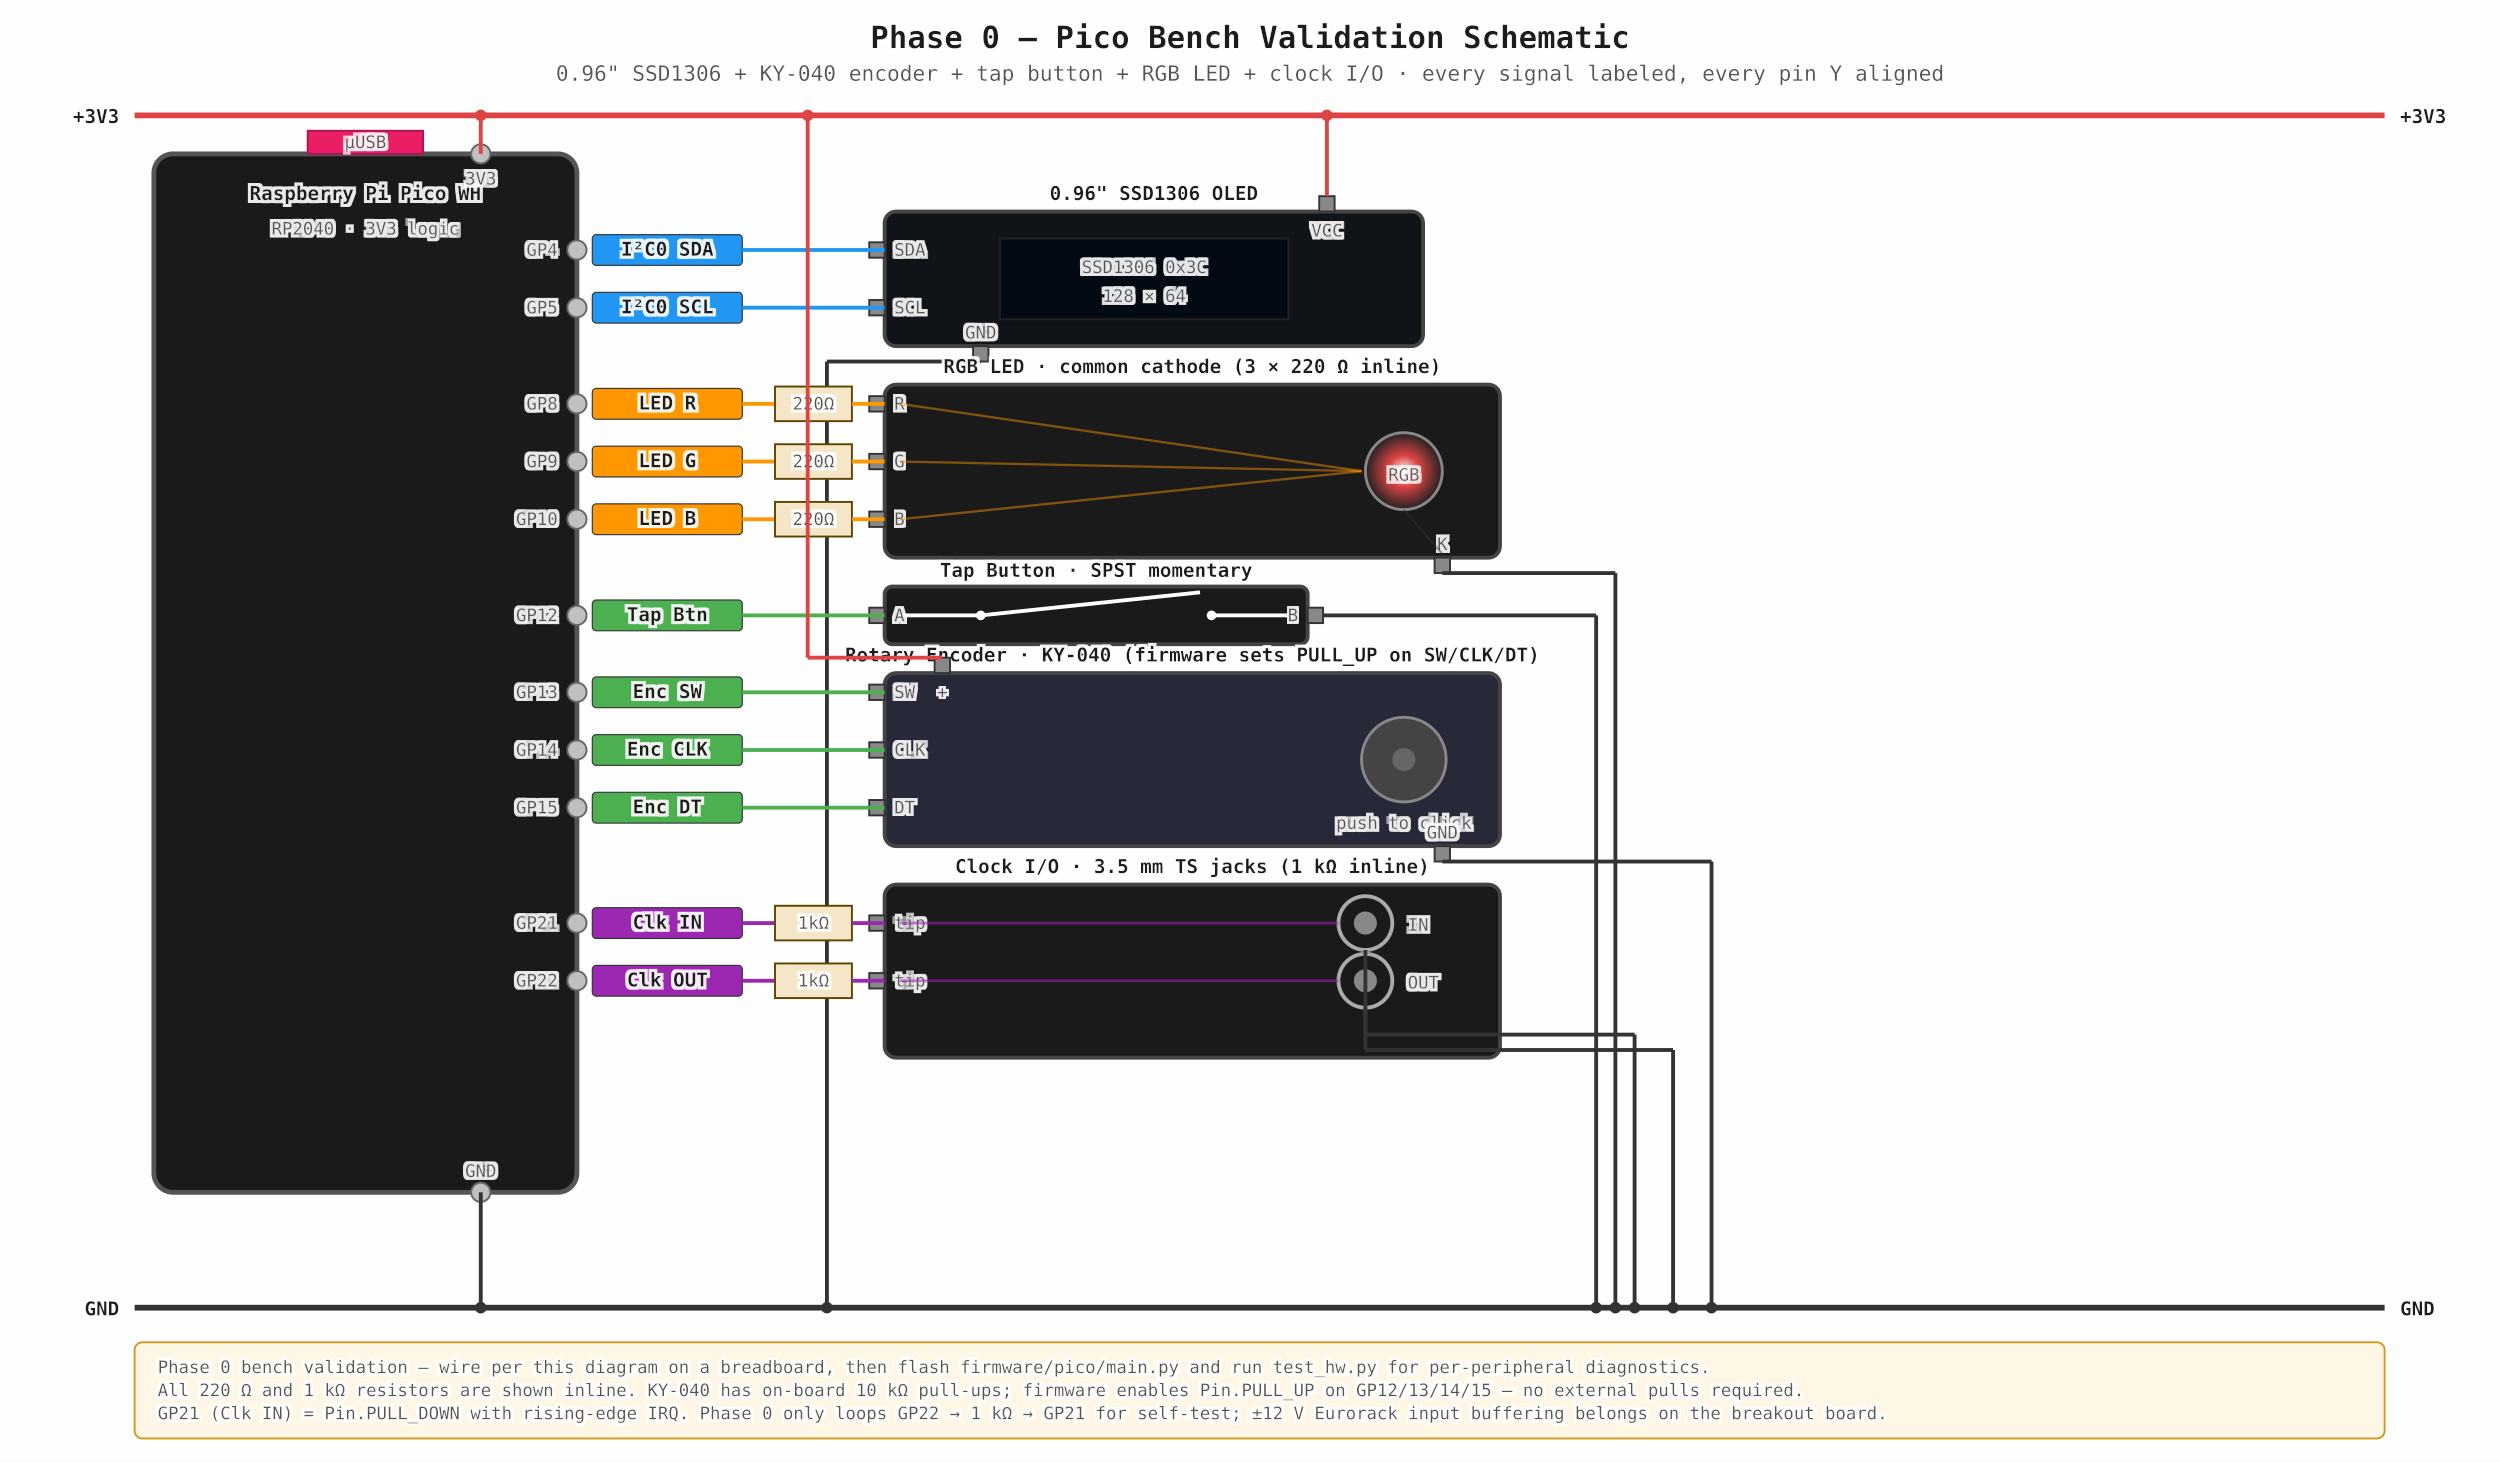
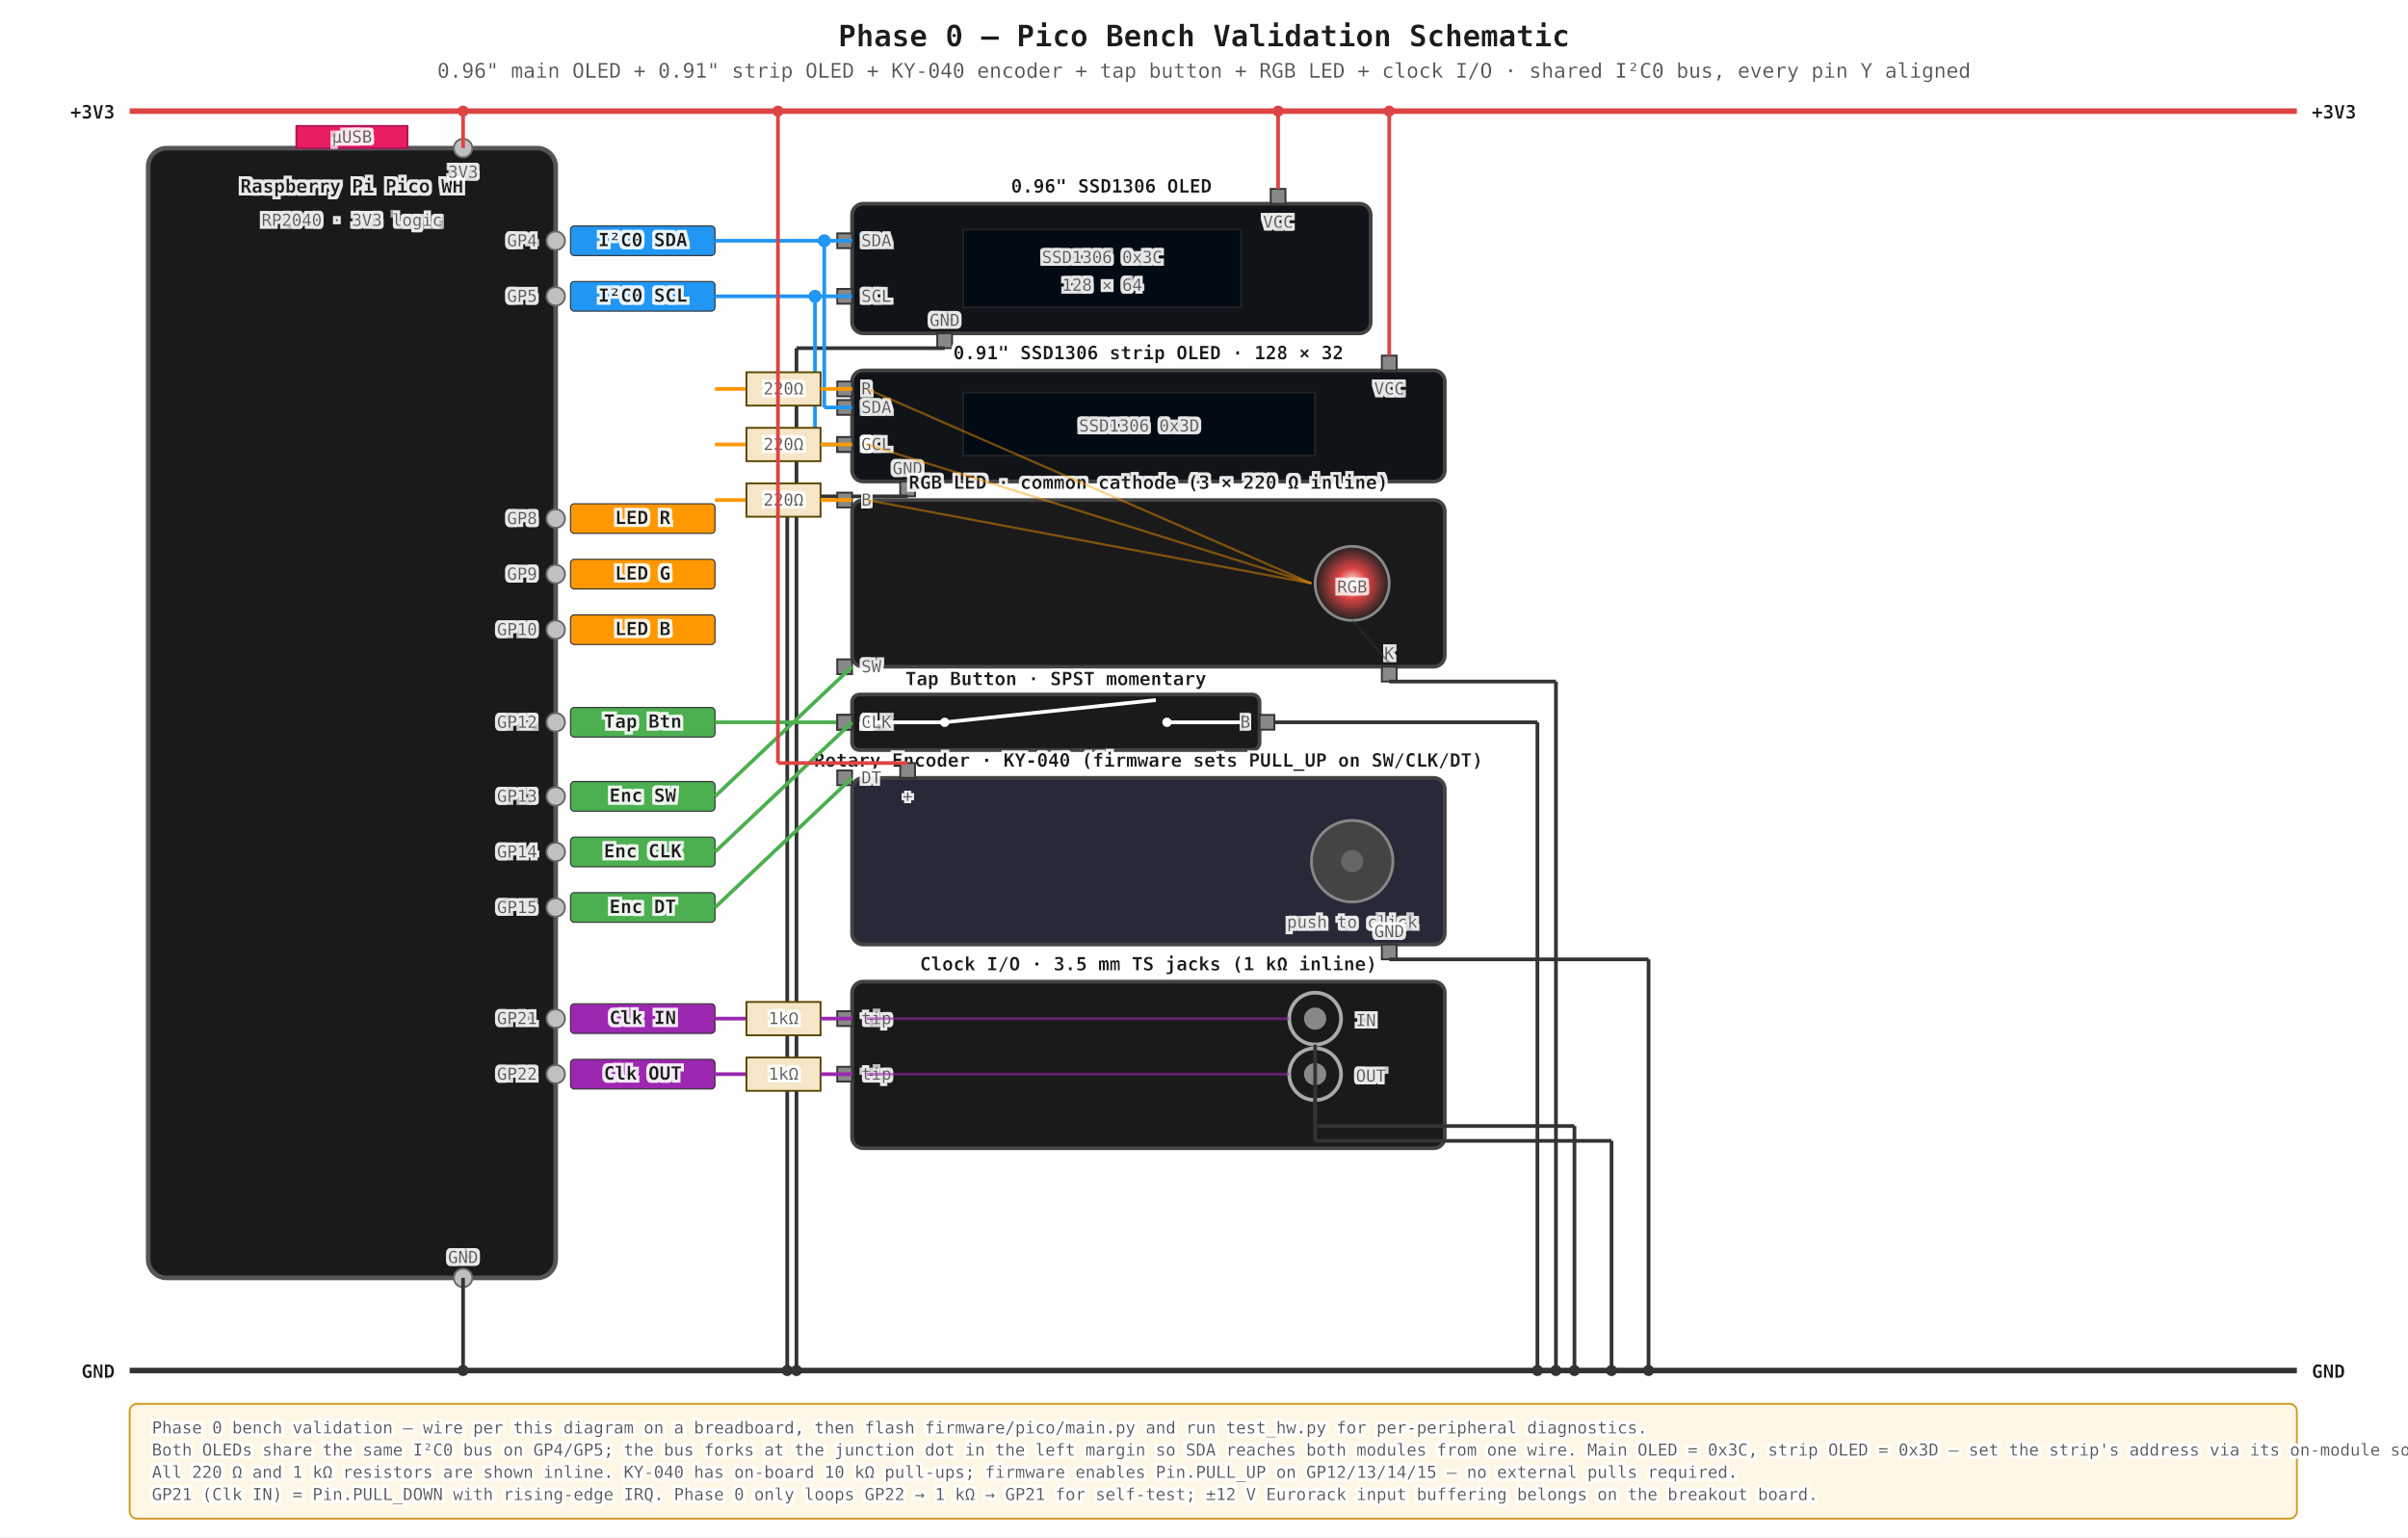
- <svg xmlns="http://www.w3.org/2000/svg" viewBox="0 0 1300 760" width="1300" height="760">
+ <svg xmlns="http://www.w3.org/2000/svg" viewBox="0 0 1300 830" width="1300" height="830">
  <defs>
    <filter id="textshadow" x="-20%" y="-20%" width="140%" height="140%">
      <feFlood flood-color="white" flood-opacity="0.9" result="bg" />
      <feMorphology in="SourceGraphic" operator="dilate" radius="1.5" result="dilated" />
      <feComposite in="bg" in2="dilated" operator="in" result="shadow" />
      <feMerge>
        <feMergeNode in="shadow" />
        <feMergeNode in="SourceGraphic" />
      </feMerge>
    </filter>
    <style>
    .title { font: bold 16px "SF Mono", Consolas, monospace; fill: #1a1a1a; filter: url(#textshadow); }
    .subtitle { font: 11px "SF Mono", Consolas, monospace; fill: #555; filter: url(#textshadow); }
    .label { font: bold 10px "SF Mono", Consolas, monospace; fill: #1a1a1a; filter: url(#textshadow); }
    .value { font: 9px "SF Mono", Consolas, monospace; fill: #555; filter: url(#textshadow); }
    .pin { font: 10px "SF Mono", Consolas, monospace; fill: #555; filter: url(#textshadow); }
    .anno { font: 9px "SF Mono", Consolas, monospace; fill: #0066CC; filter: url(#textshadow); }
    .wire { stroke: #1a1a1a; stroke-width: 1.5; fill: none; transition: all 0.2s; cursor: pointer; }
    .wire:hover { stroke: #ff6600; stroke-width: 2.5; filter: drop-shadow(0 0 3px #ff6600); }
    .wire-thick { stroke: #1a1a1a; stroke-width: 2.5; fill: none; transition: all 0.2s; cursor: pointer; }
    .wire-thick:hover { stroke: #ff6600; stroke-width: 3.5; filter: drop-shadow(0 0 3px #ff6600); }
    .component { stroke: #1a1a1a; stroke-width: 1.5; fill: none; }
    .filled { fill: #1a1a1a; }
    .junction { fill: #0066CC; }
  </style>
    <marker id="arrow" markerWidth="8" markerHeight="6" refX="7" refY="3" orient="auto">
      <polygon points="0 0, 8 3, 0 6" fill="#0066CC" />
    </marker>
  </defs>
-   <rect width="1300" height="760" fill="#FEFEFE" />
+   <rect width="1300" height="830" fill="#FEFEFE" />
  <text x="650" y="25" class="title" text-anchor="middle">Phase 0 — Pico Bench Validation Schematic</text>
-   <text x="650" y="42" class="subtitle" text-anchor="middle">0.96" SSD1306 + KY-040 encoder + tap button + RGB LED + clock I/O · every signal labeled, every pin Y aligned</text>
+   <text x="650" y="42" class="subtitle" text-anchor="middle">0.96" main OLED + 0.91" strip OLED + KY-040 encoder + tap button + RGB LED + clock I/O · shared I²C0 bus, every pin Y aligned</text>
  <line x1="70" y1="60" x2="1240" y2="60" stroke="#D44" stroke-width="3" />
  <text x="62" y="64" class="label" fill="#D44" font-size="11" text-anchor="end">+3V3</text>
  <text x="1248" y="64" class="label" fill="#D44" font-size="11">+3V3</text>
-   <line x1="70" y1="680" x2="1240" y2="680" stroke="#333" stroke-width="3" />
-   <text x="62" y="684" class="label" fill="#333" font-size="11" text-anchor="end">GND</text>
-   <text x="1248" y="684" class="label" fill="#333" font-size="11">GND</text>
-   <rect x="80" y="80" width="220" height="540" fill="#1a1a1a" stroke="#555" stroke-width="2.5" rx="10" />
+   <line x1="70" y1="740" x2="1240" y2="740" stroke="#333" stroke-width="3" />
+   <text x="62" y="744" class="label" fill="#333" font-size="11" text-anchor="end">GND</text>
+   <text x="1248" y="744" class="label" fill="#333" font-size="11">GND</text>
+   <rect x="80" y="80" width="220" height="610" fill="#1a1a1a" stroke="#555" stroke-width="2.5" rx="10" />
  <text x="190.0" y="104" class="label" text-anchor="middle" fill="#FFF" font-size="13">Raspberry Pi Pico WH</text>
  <text x="190.0" y="122" class="value" text-anchor="middle" fill="#AAA" font-size="9">RP2040 · 3V3 logic</text>
  <rect x="160.0" y="68" width="60" height="12" fill="#E91E63" stroke="#AD1457" stroke-width="1" />
  <text x="190.0" y="77" class="value" text-anchor="middle" fill="#FFF" font-size="7">µUSB</text>
  <circle cx="250.0" cy="80" r="5" fill="#C0C0C0" stroke="#666" />
  <text x="250.0" y="96" class="value" text-anchor="middle" fill="#AAA" font-size="7">3V3</text>
  <line x1="250.0" y1="80" x2="250.0" y2="60" stroke="#D44" stroke-width="2" />
  <circle cx="250.0" cy="60" r="3" fill="#D44" />
-   <circle cx="250.0" cy="620" r="5" fill="#C0C0C0" stroke="#666" />
-   <text x="250.0" y="612" class="value" text-anchor="middle" fill="#AAA" font-size="7">GND</text>
-   <line x1="250.0" y1="620" x2="250.0" y2="680" stroke="#333" stroke-width="2" />
-   <circle cx="250.0" cy="680" r="3" fill="#333" />
+   <circle cx="250.0" cy="690" r="5" fill="#C0C0C0" stroke="#666" />
+   <text x="250.0" y="682" class="value" text-anchor="middle" fill="#AAA" font-size="7">GND</text>
+   <line x1="250.0" y1="690" x2="250.0" y2="740" stroke="#333" stroke-width="2" />
+   <circle cx="250.0" cy="740" r="3" fill="#333" />
  <circle cx="300" cy="130" r="5" fill="#C0C0C0" stroke="#666" />
  <text x="290" y="133" class="value" text-anchor="end" fill="#AAA" font-size="8">GP4</text>
  <rect x="308" y="122" width="78" height="16" fill="#2196F3" stroke="#333" stroke-width="0.6" rx="2" />
  <text x="347.0" y="133" class="label" text-anchor="middle" fill="#FFF" font-size="8">I²C0 SDA</text>
  <circle cx="300" cy="160" r="5" fill="#C0C0C0" stroke="#666" />
  <text x="290" y="163" class="value" text-anchor="end" fill="#AAA" font-size="8">GP5</text>
  <rect x="308" y="152" width="78" height="16" fill="#2196F3" stroke="#333" stroke-width="0.6" rx="2" />
  <text x="347.0" y="163" class="label" text-anchor="middle" fill="#FFF" font-size="8">I²C0 SCL</text>
-   <circle cx="300" cy="210" r="5" fill="#C0C0C0" stroke="#666" />
-   <text x="290" y="213" class="value" text-anchor="end" fill="#AAA" font-size="8">GP8</text>
-   <rect x="308" y="202" width="78" height="16" fill="#FF9800" stroke="#333" stroke-width="0.6" rx="2" />
-   <text x="347.0" y="213" class="label" text-anchor="middle" fill="#FFF" font-size="8">LED R</text>
-   <circle cx="300" cy="240" r="5" fill="#C0C0C0" stroke="#666" />
-   <text x="290" y="243" class="value" text-anchor="end" fill="#AAA" font-size="8">GP9</text>
-   <rect x="308" y="232" width="78" height="16" fill="#FF9800" stroke="#333" stroke-width="0.6" rx="2" />
-   <text x="347.0" y="243" class="label" text-anchor="middle" fill="#FFF" font-size="8">LED G</text>
-   <circle cx="300" cy="270" r="5" fill="#C0C0C0" stroke="#666" />
-   <text x="290" y="273" class="value" text-anchor="end" fill="#AAA" font-size="8">GP10</text>
-   <rect x="308" y="262" width="78" height="16" fill="#FF9800" stroke="#333" stroke-width="0.6" rx="2" />
-   <text x="347.0" y="273" class="label" text-anchor="middle" fill="#FFF" font-size="8">LED B</text>
-   <circle cx="300" cy="320" r="5" fill="#C0C0C0" stroke="#666" />
-   <text x="290" y="323" class="value" text-anchor="end" fill="#AAA" font-size="8">GP12</text>
-   <rect x="308" y="312" width="78" height="16" fill="#4CAF50" stroke="#333" stroke-width="0.6" rx="2" />
-   <text x="347.0" y="323" class="label" text-anchor="middle" fill="#FFF" font-size="8">Tap Btn</text>
-   <circle cx="300" cy="360" r="5" fill="#C0C0C0" stroke="#666" />
-   <text x="290" y="363" class="value" text-anchor="end" fill="#AAA" font-size="8">GP13</text>
-   <rect x="308" y="352" width="78" height="16" fill="#4CAF50" stroke="#333" stroke-width="0.6" rx="2" />
-   <text x="347.0" y="363" class="label" text-anchor="middle" fill="#FFF" font-size="8">Enc SW</text>
+   <circle cx="300" cy="280" r="5" fill="#C0C0C0" stroke="#666" />
+   <text x="290" y="283" class="value" text-anchor="end" fill="#AAA" font-size="8">GP8</text>
+   <rect x="308" y="272" width="78" height="16" fill="#FF9800" stroke="#333" stroke-width="0.6" rx="2" />
+   <text x="347.0" y="283" class="label" text-anchor="middle" fill="#FFF" font-size="8">LED R</text>
+   <circle cx="300" cy="310" r="5" fill="#C0C0C0" stroke="#666" />
+   <text x="290" y="313" class="value" text-anchor="end" fill="#AAA" font-size="8">GP9</text>
+   <rect x="308" y="302" width="78" height="16" fill="#FF9800" stroke="#333" stroke-width="0.6" rx="2" />
+   <text x="347.0" y="313" class="label" text-anchor="middle" fill="#FFF" font-size="8">LED G</text>
+   <circle cx="300" cy="340" r="5" fill="#C0C0C0" stroke="#666" />
+   <text x="290" y="343" class="value" text-anchor="end" fill="#AAA" font-size="8">GP10</text>
+   <rect x="308" y="332" width="78" height="16" fill="#FF9800" stroke="#333" stroke-width="0.6" rx="2" />
+   <text x="347.0" y="343" class="label" text-anchor="middle" fill="#FFF" font-size="8">LED B</text>
  <circle cx="300" cy="390" r="5" fill="#C0C0C0" stroke="#666" />
-   <text x="290" y="393" class="value" text-anchor="end" fill="#AAA" font-size="8">GP14</text>
+   <text x="290" y="393" class="value" text-anchor="end" fill="#AAA" font-size="8">GP12</text>
  <rect x="308" y="382" width="78" height="16" fill="#4CAF50" stroke="#333" stroke-width="0.6" rx="2" />
-   <text x="347.0" y="393" class="label" text-anchor="middle" fill="#FFF" font-size="8">Enc CLK</text>
-   <circle cx="300" cy="420" r="5" fill="#C0C0C0" stroke="#666" />
-   <text x="290" y="423" class="value" text-anchor="end" fill="#AAA" font-size="8">GP15</text>
-   <rect x="308" y="412" width="78" height="16" fill="#4CAF50" stroke="#333" stroke-width="0.6" rx="2" />
-   <text x="347.0" y="423" class="label" text-anchor="middle" fill="#FFF" font-size="8">Enc DT</text>
-   <circle cx="300" cy="480" r="5" fill="#C0C0C0" stroke="#666" />
-   <text x="290" y="483" class="value" text-anchor="end" fill="#AAA" font-size="8">GP21</text>
-   <rect x="308" y="472" width="78" height="16" fill="#9C27B0" stroke="#333" stroke-width="0.6" rx="2" />
-   <text x="347.0" y="483" class="label" text-anchor="middle" fill="#FFF" font-size="8">Clk IN</text>
-   <circle cx="300" cy="510" r="5" fill="#C0C0C0" stroke="#666" />
-   <text x="290" y="513" class="value" text-anchor="end" fill="#AAA" font-size="8">GP22</text>
-   <rect x="308" y="502" width="78" height="16" fill="#9C27B0" stroke="#333" stroke-width="0.6" rx="2" />
-   <text x="347.0" y="513" class="label" text-anchor="middle" fill="#FFF" font-size="8">Clk OUT</text>
+   <text x="347.0" y="393" class="label" text-anchor="middle" fill="#FFF" font-size="8">Tap Btn</text>
+   <circle cx="300" cy="430" r="5" fill="#C0C0C0" stroke="#666" />
+   <text x="290" y="433" class="value" text-anchor="end" fill="#AAA" font-size="8">GP13</text>
+   <rect x="308" y="422" width="78" height="16" fill="#4CAF50" stroke="#333" stroke-width="0.6" rx="2" />
+   <text x="347.0" y="433" class="label" text-anchor="middle" fill="#FFF" font-size="8">Enc SW</text>
+   <circle cx="300" cy="460" r="5" fill="#C0C0C0" stroke="#666" />
+   <text x="290" y="463" class="value" text-anchor="end" fill="#AAA" font-size="8">GP14</text>
+   <rect x="308" y="452" width="78" height="16" fill="#4CAF50" stroke="#333" stroke-width="0.6" rx="2" />
+   <text x="347.0" y="463" class="label" text-anchor="middle" fill="#FFF" font-size="8">Enc CLK</text>
+   <circle cx="300" cy="490" r="5" fill="#C0C0C0" stroke="#666" />
+   <text x="290" y="493" class="value" text-anchor="end" fill="#AAA" font-size="8">GP15</text>
+   <rect x="308" y="482" width="78" height="16" fill="#4CAF50" stroke="#333" stroke-width="0.6" rx="2" />
+   <text x="347.0" y="493" class="label" text-anchor="middle" fill="#FFF" font-size="8">Enc DT</text>
+   <circle cx="300" cy="550" r="5" fill="#C0C0C0" stroke="#666" />
+   <text x="290" y="553" class="value" text-anchor="end" fill="#AAA" font-size="8">GP21</text>
+   <rect x="308" y="542" width="78" height="16" fill="#9C27B0" stroke="#333" stroke-width="0.6" rx="2" />
+   <text x="347.0" y="553" class="label" text-anchor="middle" fill="#FFF" font-size="8">Clk IN</text>
+   <circle cx="300" cy="580" r="5" fill="#C0C0C0" stroke="#666" />
+   <text x="290" y="583" class="value" text-anchor="end" fill="#AAA" font-size="8">GP22</text>
+   <rect x="308" y="572" width="78" height="16" fill="#9C27B0" stroke="#333" stroke-width="0.6" rx="2" />
+   <text x="347.0" y="583" class="label" text-anchor="middle" fill="#FFF" font-size="8">Clk OUT</text>
  <rect x="460" y="110" width="280" height="70" fill="#101418" stroke="#444" stroke-width="2" rx="6" />
  <rect x="520" y="124" width="150" height="42" fill="#020a14" stroke="#222" />
  <text x="595.0" y="142" class="value" text-anchor="middle" fill="#7AC4F2" font-size="9">SSD1306 0x3C</text>
  <text x="595.0" y="157" class="value" text-anchor="middle" fill="#7AC4F2" font-size="7">128 × 64</text>
  <text x="600.0" y="104" class="label" text-anchor="middle" font-size="10">0.96" SSD1306 OLED</text>
  <rect x="452" y="126" width="8" height="8" fill="#888" stroke="#333" />
  <text x="465" y="133" class="value" font-size="8" fill="#2196F3">SDA</text>
  <rect x="452" y="156" width="8" height="8" fill="#888" stroke="#333" />
  <text x="465" y="163" class="value" font-size="8" fill="#2196F3">SCL</text>
  <rect x="686" y="102" width="8" height="8" fill="#888" stroke="#333" />
  <text x="690" y="123" class="value" text-anchor="middle" font-size="8" fill="#D44">VCC</text>
  <line x1="690" y1="102" x2="690" y2="60" stroke="#D44" stroke-width="2" />
  <circle cx="690" cy="60" r="3" fill="#D44" />
  <rect x="506" y="180" width="8" height="8" fill="#888" stroke="#333" />
  <text x="510" y="176" class="value" text-anchor="middle" font-size="8" fill="#333">GND</text>
  <line x1="510" y1="188" x2="430" y2="188" stroke="#333" stroke-width="2" />
-   <line x1="430" y1="188" x2="430" y2="680" stroke="#333" stroke-width="2" />
-   <circle cx="430" cy="680" r="3" fill="#333" />
-   <line x1="386" y1="130" x2="460" y2="130" stroke="#2196F3" stroke-width="2" />
-   <line x1="386" y1="160" x2="460" y2="160" stroke="#2196F3" stroke-width="2" />
-   <rect x="460" y="200" width="320" height="90" fill="#1a1a1a" stroke="#444" stroke-width="2" rx="6" />
-   <text x="620.0" y="194" class="label" text-anchor="middle" font-size="10">RGB LED · common cathode (3 × 220 Ω inline)</text>
+   <line x1="430" y1="188" x2="430" y2="740" stroke="#333" stroke-width="2" />
+   <circle cx="430" cy="740" r="3" fill="#333" />
+   <rect x="460" y="200" width="320" height="60" fill="#101418" stroke="#444" stroke-width="2" rx="6" />
+   <rect x="520" y="212" width="190" height="34" fill="#020a14" stroke="#222" />
+   <text x="615.0" y="233" class="value" text-anchor="middle" fill="#7AC4F2" font-size="9">SSD1306 0x3D</text>
+   <text x="620.0" y="194" class="label" text-anchor="middle" font-size="10">0.91" SSD1306 strip OLED · 128 × 32</text>
+   <rect x="452" y="216" width="8" height="8" fill="#888" stroke="#333" />
+   <text x="465" y="223" class="value" font-size="8" fill="#2196F3">SDA</text>
+   <rect x="452" y="236" width="8" height="8" fill="#888" stroke="#333" />
+   <text x="465" y="243" class="value" font-size="8" fill="#2196F3">SCL</text>
+   <rect x="746" y="192" width="8" height="8" fill="#888" stroke="#333" />
+   <text x="750" y="213" class="value" text-anchor="middle" font-size="8" fill="#D44">VCC</text>
+   <line x1="750" y1="192" x2="750" y2="60" stroke="#D44" stroke-width="2" />
+   <circle cx="750" cy="60" r="3" fill="#D44" />
+   <rect x="486" y="260" width="8" height="8" fill="#888" stroke="#333" />
+   <text x="490" y="256" class="value" text-anchor="middle" font-size="8" fill="#333">GND</text>
+   <line x1="490" y1="268" x2="425" y2="268" stroke="#333" stroke-width="2" />
+   <line x1="425" y1="268" x2="425" y2="740" stroke="#333" stroke-width="2" />
+   <circle cx="425" cy="740" r="3" fill="#333" />
+   <line x1="386" y1="130" x2="445" y2="130" stroke="#2196F3" stroke-width="2" />
+   <line x1="445" y1="130" x2="460" y2="130" stroke="#2196F3" stroke-width="2" />
+   <line x1="445" y1="130" x2="445" y2="220" stroke="#2196F3" stroke-width="2" />
+   <line x1="445" y1="220" x2="460" y2="220" stroke="#2196F3" stroke-width="2" />
+   <circle cx="445" cy="130" r="3.5" fill="#2196F3" />
+   <line x1="386" y1="160" x2="440" y2="160" stroke="#2196F3" stroke-width="2" />
+   <line x1="440" y1="160" x2="460" y2="160" stroke="#2196F3" stroke-width="2" />
+   <line x1="440" y1="160" x2="440" y2="240" stroke="#2196F3" stroke-width="2" />
+   <line x1="440" y1="240" x2="460" y2="240" stroke="#2196F3" stroke-width="2" />
+   <circle cx="440" cy="160" r="3.5" fill="#2196F3" />
+   <rect x="460" y="270" width="320" height="90" fill="#1a1a1a" stroke="#444" stroke-width="2" rx="6" />
+   <text x="620.0" y="264" class="label" text-anchor="middle" font-size="10">RGB LED · common cathode (3 × 220 Ω inline)</text>
  <defs>
    <radialGradient id="rgbgrad">
      <stop offset="0%" stop-color="#FFF" />
      <stop offset="40%" stop-color="#D44" />
      <stop offset="100%" stop-color="#222" />
    </radialGradient>
  </defs>
-   <circle cx="730" cy="245.0" r="20" fill="url(#rgbgrad)" stroke="#888" stroke-width="1.5" />
-   <text x="730" y="250.0" class="value" text-anchor="middle" font-size="8" fill="#FFF" opacity="0.9">RGB</text>
+   <circle cx="730" cy="315.0" r="20" fill="url(#rgbgrad)" stroke="#888" stroke-width="1.5" />
+   <text x="730" y="320.0" class="value" text-anchor="middle" font-size="8" fill="#FFF" opacity="0.9">RGB</text>
  <rect x="452" y="206" width="8" height="8" fill="#888" stroke="#333" />
  <text x="465" y="213" class="value" font-size="8" fill="#FF9800">R</text>
  <line x1="386" y1="210" x2="403.0" y2="210" stroke="#FF9800" stroke-width="2" />
  <rect x="403.0" y="201" width="40" height="18" fill="#F5E6C8" stroke="#5C4500" stroke-width="1" />
  <text x="423.0" y="213" class="value" text-anchor="middle" font-size="8" fill="#1a1a1a">220Ω</text>
  <line x1="443.0" y1="210" x2="460" y2="210" stroke="#FF9800" stroke-width="2" />
-   <line x1="468" y1="210" x2="708" y2="245.0" stroke="#FF9800" stroke-width="1.2" opacity="0.45" />
+   <line x1="468" y1="210" x2="708" y2="315.0" stroke="#FF9800" stroke-width="1.2" opacity="0.45" />
  <rect x="452" y="236" width="8" height="8" fill="#888" stroke="#333" />
  <text x="465" y="243" class="value" font-size="8" fill="#FF9800">G</text>
  <line x1="386" y1="240" x2="403.0" y2="240" stroke="#FF9800" stroke-width="2" />
  <rect x="403.0" y="231" width="40" height="18" fill="#F5E6C8" stroke="#5C4500" stroke-width="1" />
  <text x="423.0" y="243" class="value" text-anchor="middle" font-size="8" fill="#1a1a1a">220Ω</text>
  <line x1="443.0" y1="240" x2="460" y2="240" stroke="#FF9800" stroke-width="2" />
-   <line x1="468" y1="240" x2="708" y2="245.0" stroke="#FF9800" stroke-width="1.2" opacity="0.45" />
+   <line x1="468" y1="240" x2="708" y2="315.0" stroke="#FF9800" stroke-width="1.2" opacity="0.45" />
  <rect x="452" y="266" width="8" height="8" fill="#888" stroke="#333" />
  <text x="465" y="273" class="value" font-size="8" fill="#FF9800">B</text>
  <line x1="386" y1="270" x2="403.0" y2="270" stroke="#FF9800" stroke-width="2" />
  <rect x="403.0" y="261" width="40" height="18" fill="#F5E6C8" stroke="#5C4500" stroke-width="1" />
  <text x="423.0" y="273" class="value" text-anchor="middle" font-size="8" fill="#1a1a1a">220Ω</text>
  <line x1="443.0" y1="270" x2="460" y2="270" stroke="#FF9800" stroke-width="2" />
-   <line x1="468" y1="270" x2="708" y2="245.0" stroke="#FF9800" stroke-width="1.2" opacity="0.45" />
-   <rect x="746" y="290" width="8" height="8" fill="#888" stroke="#333" />
-   <text x="750" y="286" class="value" text-anchor="middle" font-size="8" fill="#333">K</text>
-   <line x1="730" y1="265.0" x2="750" y2="288" stroke="#333" stroke-width="1.2" opacity="0.45" />
-   <line x1="750" y1="298" x2="840" y2="298" stroke="#333" stroke-width="2" />
-   <line x1="840" y1="298" x2="840" y2="680" stroke="#333" stroke-width="2" />
-   <circle cx="840" cy="680" r="3" fill="#333" />
-   <rect x="460" y="305" width="220" height="30" fill="#1a1a1a" stroke="#444" stroke-width="2" rx="4" />
-   <text x="570.0" y="300" class="label" text-anchor="middle" font-size="10">Tap Button · SPST momentary</text>
-   <line x1="468" y1="320.0" x2="510" y2="320.0" stroke="#FFF" stroke-width="2" />
-   <line x1="630" y1="320.0" x2="672" y2="320.0" stroke="#FFF" stroke-width="2" />
-   <circle cx="510" cy="320.0" r="2.5" fill="#FFF" />
-   <circle cx="630" cy="320.0" r="2.5" fill="#FFF" />
-   <line x1="510" y1="320.0" x2="624" y2="308.0" stroke="#FFF" stroke-width="2" />
-   <rect x="452" y="316.0" width="8" height="8" fill="#888" stroke="#333" />
-   <text x="465" y="323.0" class="value" font-size="8" fill="#4CAF50">A</text>
-   <rect x="680" y="316.0" width="8" height="8" fill="#888" stroke="#333" />
-   <text x="675" y="323.0" class="value" text-anchor="end" font-size="8" fill="#333">B</text>
-   <line x1="386" y1="320" x2="460" y2="320.0" stroke="#4CAF50" stroke-width="2" />
-   <line x1="688" y1="320.0" x2="830" y2="320.0" stroke="#333" stroke-width="2" />
-   <line x1="830" y1="320.0" x2="830" y2="680" stroke="#333" stroke-width="2" />
-   <circle cx="830" cy="680" r="3" fill="#333" />
-   <rect x="460" y="350" width="320" height="90" fill="#272838" stroke="#444" stroke-width="2" rx="6" />
-   <text x="620.0" y="344" class="label" text-anchor="middle" font-size="10">Rotary Encoder · KY-040 (firmware sets PULL_UP on SW/CLK/DT)</text>
-   <circle cx="730" cy="395.0" r="22" fill="#444" stroke="#888" stroke-width="1.5" />
-   <circle cx="730" cy="395.0" r="6" fill="#666" />
-   <text x="730" y="431.0" class="value" text-anchor="middle" fill="#AAA" font-size="7">push to click</text>
+   <line x1="468" y1="270" x2="708" y2="315.0" stroke="#FF9800" stroke-width="1.2" opacity="0.45" />
+   <rect x="746" y="360" width="8" height="8" fill="#888" stroke="#333" />
+   <text x="750" y="356" class="value" text-anchor="middle" font-size="8" fill="#333">K</text>
+   <line x1="730" y1="335.0" x2="750" y2="358" stroke="#333" stroke-width="1.2" opacity="0.45" />
+   <line x1="750" y1="368" x2="840" y2="368" stroke="#333" stroke-width="2" />
+   <line x1="840" y1="368" x2="840" y2="740" stroke="#333" stroke-width="2" />
+   <circle cx="840" cy="740" r="3" fill="#333" />
+   <rect x="460" y="375" width="220" height="30" fill="#1a1a1a" stroke="#444" stroke-width="2" rx="4" />
+   <text x="570.0" y="370" class="label" text-anchor="middle" font-size="10">Tap Button · SPST momentary</text>
+   <line x1="468" y1="390.0" x2="510" y2="390.0" stroke="#FFF" stroke-width="2" />
+   <line x1="630" y1="390.0" x2="672" y2="390.0" stroke="#FFF" stroke-width="2" />
+   <circle cx="510" cy="390.0" r="2.5" fill="#FFF" />
+   <circle cx="630" cy="390.0" r="2.5" fill="#FFF" />
+   <line x1="510" y1="390.0" x2="624" y2="378.0" stroke="#FFF" stroke-width="2" />
+   <rect x="452" y="386.0" width="8" height="8" fill="#888" stroke="#333" />
+   <text x="465" y="393.0" class="value" font-size="8" fill="#4CAF50">A</text>
+   <rect x="680" y="386.0" width="8" height="8" fill="#888" stroke="#333" />
+   <text x="675" y="393.0" class="value" text-anchor="end" font-size="8" fill="#333">B</text>
+   <line x1="386" y1="390" x2="460" y2="390.0" stroke="#4CAF50" stroke-width="2" />
+   <line x1="688" y1="390.0" x2="830" y2="390.0" stroke="#333" stroke-width="2" />
+   <line x1="830" y1="390.0" x2="830" y2="740" stroke="#333" stroke-width="2" />
+   <circle cx="830" cy="740" r="3" fill="#333" />
+   <rect x="460" y="420" width="320" height="90" fill="#272838" stroke="#444" stroke-width="2" rx="6" />
+   <text x="620.0" y="414" class="label" text-anchor="middle" font-size="10">Rotary Encoder · KY-040 (firmware sets PULL_UP on SW/CLK/DT)</text>
+   <circle cx="730" cy="465.0" r="22" fill="#444" stroke="#888" stroke-width="1.5" />
+   <circle cx="730" cy="465.0" r="6" fill="#666" />
+   <text x="730" y="501.0" class="value" text-anchor="middle" fill="#AAA" font-size="7">push to click</text>
  <rect x="452" y="356" width="8" height="8" fill="#888" stroke="#333" />
  <text x="465" y="363" class="value" font-size="8" fill="#4CAF50">SW</text>
-   <line x1="386" y1="360" x2="460" y2="360" stroke="#4CAF50" stroke-width="2" />
+   <line x1="386" y1="430" x2="460" y2="360" stroke="#4CAF50" stroke-width="2" />
  <rect x="452" y="386" width="8" height="8" fill="#888" stroke="#333" />
  <text x="465" y="393" class="value" font-size="8" fill="#4CAF50">CLK</text>
-   <line x1="386" y1="390" x2="460" y2="390" stroke="#4CAF50" stroke-width="2" />
+   <line x1="386" y1="460" x2="460" y2="390" stroke="#4CAF50" stroke-width="2" />
  <rect x="452" y="416" width="8" height="8" fill="#888" stroke="#333" />
  <text x="465" y="423" class="value" font-size="8" fill="#4CAF50">DT</text>
-   <line x1="386" y1="420" x2="460" y2="420" stroke="#4CAF50" stroke-width="2" />
-   <rect x="486" y="342" width="8" height="8" fill="#888" stroke="#333" />
-   <text x="490" y="363" class="value" text-anchor="middle" font-size="8" fill="#D44">+</text>
-   <line x1="490" y1="342" x2="420" y2="342" stroke="#D44" stroke-width="2" />
-   <line x1="420" y1="342" x2="420" y2="60" stroke="#D44" stroke-width="2" />
+   <line x1="386" y1="490" x2="460" y2="420" stroke="#4CAF50" stroke-width="2" />
+   <rect x="486" y="412" width="8" height="8" fill="#888" stroke="#333" />
+   <text x="490" y="433" class="value" text-anchor="middle" font-size="8" fill="#D44">+</text>
+   <line x1="490" y1="412" x2="420" y2="412" stroke="#D44" stroke-width="2" />
+   <line x1="420" y1="412" x2="420" y2="60" stroke="#D44" stroke-width="2" />
  <circle cx="420" cy="60" r="3" fill="#D44" />
-   <rect x="746" y="440" width="8" height="8" fill="#888" stroke="#333" />
-   <text x="750" y="436" class="value" text-anchor="middle" font-size="8" fill="#333">GND</text>
-   <line x1="750" y1="448" x2="890" y2="448" stroke="#333" stroke-width="2" />
-   <line x1="890" y1="448" x2="890" y2="680" stroke="#333" stroke-width="2" />
-   <circle cx="890" cy="680" r="3" fill="#333" />
-   <rect x="460" y="460" width="320" height="90" fill="#1a1a1a" stroke="#444" stroke-width="2" rx="6" />
-   <text x="620.0" y="454" class="label" text-anchor="middle" font-size="10">Clock I/O · 3.5 mm TS jacks (1 kΩ inline)</text>
-   <circle cx="710" cy="480" r="14" fill="none" stroke="#AAA" stroke-width="2" />
-   <circle cx="710" cy="480" r="6" fill="#888" />
-   <text x="732" y="484" class="value" font-size="9" fill="#FFF">IN</text>
-   <circle cx="710" cy="510" r="14" fill="none" stroke="#AAA" stroke-width="2" />
-   <circle cx="710" cy="510" r="6" fill="#888" />
-   <text x="732" y="514" class="value" font-size="9" fill="#FFF">OUT</text>
-   <rect x="452" y="476" width="8" height="8" fill="#888" stroke="#333" />
-   <text x="465" y="483" class="value" font-size="8" fill="#9C27B0">tip</text>
-   <line x1="386" y1="480" x2="403.0" y2="480" stroke="#9C27B0" stroke-width="2" />
-   <rect x="403.0" y="471" width="40" height="18" fill="#F5E6C8" stroke="#5C4500" stroke-width="1" />
-   <text x="423.0" y="483" class="value" text-anchor="middle" font-size="8" fill="#1a1a1a">1kΩ</text>
-   <line x1="443.0" y1="480" x2="460" y2="480" stroke="#9C27B0" stroke-width="2" />
-   <line x1="468" y1="480" x2="696" y2="480" stroke="#9C27B0" stroke-width="1.5" opacity="0.55" />
-   <rect x="452" y="506" width="8" height="8" fill="#888" stroke="#333" />
-   <text x="465" y="513" class="value" font-size="8" fill="#9C27B0">tip</text>
-   <line x1="386" y1="510" x2="403.0" y2="510" stroke="#9C27B0" stroke-width="2" />
-   <rect x="403.0" y="501" width="40" height="18" fill="#F5E6C8" stroke="#5C4500" stroke-width="1" />
-   <text x="423.0" y="513" class="value" text-anchor="middle" font-size="8" fill="#1a1a1a">1kΩ</text>
-   <line x1="443.0" y1="510" x2="460" y2="510" stroke="#9C27B0" stroke-width="2" />
-   <line x1="468" y1="510" x2="696" y2="510" stroke="#9C27B0" stroke-width="1.5" opacity="0.55" />
-   <line x1="710" y1="494" x2="710" y2="538" stroke="#333" stroke-width="2" />
-   <line x1="710" y1="538" x2="850" y2="538" stroke="#333" stroke-width="2" />
-   <line x1="850" y1="538" x2="850" y2="680" stroke="#333" stroke-width="2" />
-   <circle cx="850" cy="680" r="3" fill="#333" />
-   <line x1="710" y1="524" x2="710" y2="546" stroke="#333" stroke-width="2" />
-   <line x1="710" y1="546" x2="870" y2="546" stroke="#333" stroke-width="2" />
-   <line x1="870" y1="546" x2="870" y2="680" stroke="#333" stroke-width="2" />
-   <circle cx="870" cy="680" r="3" fill="#333" />
-   <rect x="70" y="698" width="1170" height="50" fill="#FFF7E6" stroke="#D29922" stroke-width="1" rx="4" />
-   <text x="82" y="714" class="value" font-size="8.5" fill="#5C4500">Phase 0 bench validation — wire per this diagram on a breadboard, then flash firmware/pico/main.py and run test_hw.py for per-peripheral diagnostics.</text>
-   <text x="82" y="726" class="value" font-size="8.5" fill="#5C4500">All 220 Ω and 1 kΩ resistors are shown inline. KY-040 has on-board 10 kΩ pull-ups; firmware enables Pin.PULL_UP on GP12/13/14/15 — no external pulls required.</text>
-   <text x="82" y="738" class="value" font-size="8.5" fill="#5C4500">GP21 (Clk IN) = Pin.PULL_DOWN with rising-edge IRQ. Phase 0 only loops GP22 → 1 kΩ → GP21 for self-test; ±12 V Eurorack input buffering belongs on the breakout board.</text>
+   <rect x="746" y="510" width="8" height="8" fill="#888" stroke="#333" />
+   <text x="750" y="506" class="value" text-anchor="middle" font-size="8" fill="#333">GND</text>
+   <line x1="750" y1="518" x2="890" y2="518" stroke="#333" stroke-width="2" />
+   <line x1="890" y1="518" x2="890" y2="740" stroke="#333" stroke-width="2" />
+   <circle cx="890" cy="740" r="3" fill="#333" />
+   <rect x="460" y="530" width="320" height="90" fill="#1a1a1a" stroke="#444" stroke-width="2" rx="6" />
+   <text x="620.0" y="524" class="label" text-anchor="middle" font-size="10">Clock I/O · 3.5 mm TS jacks (1 kΩ inline)</text>
+   <circle cx="710" cy="550" r="14" fill="none" stroke="#AAA" stroke-width="2" />
+   <circle cx="710" cy="550" r="6" fill="#888" />
+   <text x="732" y="554" class="value" font-size="9" fill="#FFF">IN</text>
+   <circle cx="710" cy="580" r="14" fill="none" stroke="#AAA" stroke-width="2" />
+   <circle cx="710" cy="580" r="6" fill="#888" />
+   <text x="732" y="584" class="value" font-size="9" fill="#FFF">OUT</text>
+   <rect x="452" y="546" width="8" height="8" fill="#888" stroke="#333" />
+   <text x="465" y="553" class="value" font-size="8" fill="#9C27B0">tip</text>
+   <line x1="386" y1="550" x2="403.0" y2="550" stroke="#9C27B0" stroke-width="2" />
+   <rect x="403.0" y="541" width="40" height="18" fill="#F5E6C8" stroke="#5C4500" stroke-width="1" />
+   <text x="423.0" y="553" class="value" text-anchor="middle" font-size="8" fill="#1a1a1a">1kΩ</text>
+   <line x1="443.0" y1="550" x2="460" y2="550" stroke="#9C27B0" stroke-width="2" />
+   <line x1="468" y1="550" x2="696" y2="550" stroke="#9C27B0" stroke-width="1.5" opacity="0.55" />
+   <rect x="452" y="576" width="8" height="8" fill="#888" stroke="#333" />
+   <text x="465" y="583" class="value" font-size="8" fill="#9C27B0">tip</text>
+   <line x1="386" y1="580" x2="403.0" y2="580" stroke="#9C27B0" stroke-width="2" />
+   <rect x="403.0" y="571" width="40" height="18" fill="#F5E6C8" stroke="#5C4500" stroke-width="1" />
+   <text x="423.0" y="583" class="value" text-anchor="middle" font-size="8" fill="#1a1a1a">1kΩ</text>
+   <line x1="443.0" y1="580" x2="460" y2="580" stroke="#9C27B0" stroke-width="2" />
+   <line x1="468" y1="580" x2="696" y2="580" stroke="#9C27B0" stroke-width="1.5" opacity="0.55" />
+   <line x1="710" y1="564" x2="710" y2="608" stroke="#333" stroke-width="2" />
+   <line x1="710" y1="608" x2="850" y2="608" stroke="#333" stroke-width="2" />
+   <line x1="850" y1="608" x2="850" y2="740" stroke="#333" stroke-width="2" />
+   <circle cx="850" cy="740" r="3" fill="#333" />
+   <line x1="710" y1="594" x2="710" y2="616" stroke="#333" stroke-width="2" />
+   <line x1="710" y1="616" x2="870" y2="616" stroke="#333" stroke-width="2" />
+   <line x1="870" y1="616" x2="870" y2="740" stroke="#333" stroke-width="2" />
+   <circle cx="870" cy="740" r="3" fill="#333" />
+   <rect x="70" y="758" width="1170" height="62" fill="#FFF7E6" stroke="#D29922" stroke-width="1" rx="4" />
+   <text x="82" y="774" class="value" font-size="8.5" fill="#5C4500">Phase 0 bench validation — wire per this diagram on a breadboard, then flash firmware/pico/main.py and run test_hw.py for per-peripheral diagnostics.</text>
+   <text x="82" y="786" class="value" font-size="8.5" fill="#5C4500">Both OLEDs share the same I²C0 bus on GP4/GP5; the bus forks at the junction dot in the left margin so SDA reaches both modules from one wire. Main OLED = 0x3C, strip OLED = 0x3D — set the strip's address via its on-module solder jumper or ADDR pin.</text>
+   <text x="82" y="798" class="value" font-size="8.5" fill="#5C4500">All 220 Ω and 1 kΩ resistors are shown inline. KY-040 has on-board 10 kΩ pull-ups; firmware enables Pin.PULL_UP on GP12/13/14/15 — no external pulls required.</text>
+   <text x="82" y="810" class="value" font-size="8.5" fill="#5C4500">GP21 (Clk IN) = Pin.PULL_DOWN with rising-edge IRQ. Phase 0 only loops GP22 → 1 kΩ → GP21 for self-test; ±12 V Eurorack input buffering belongs on the breakout board.</text>
</svg>
